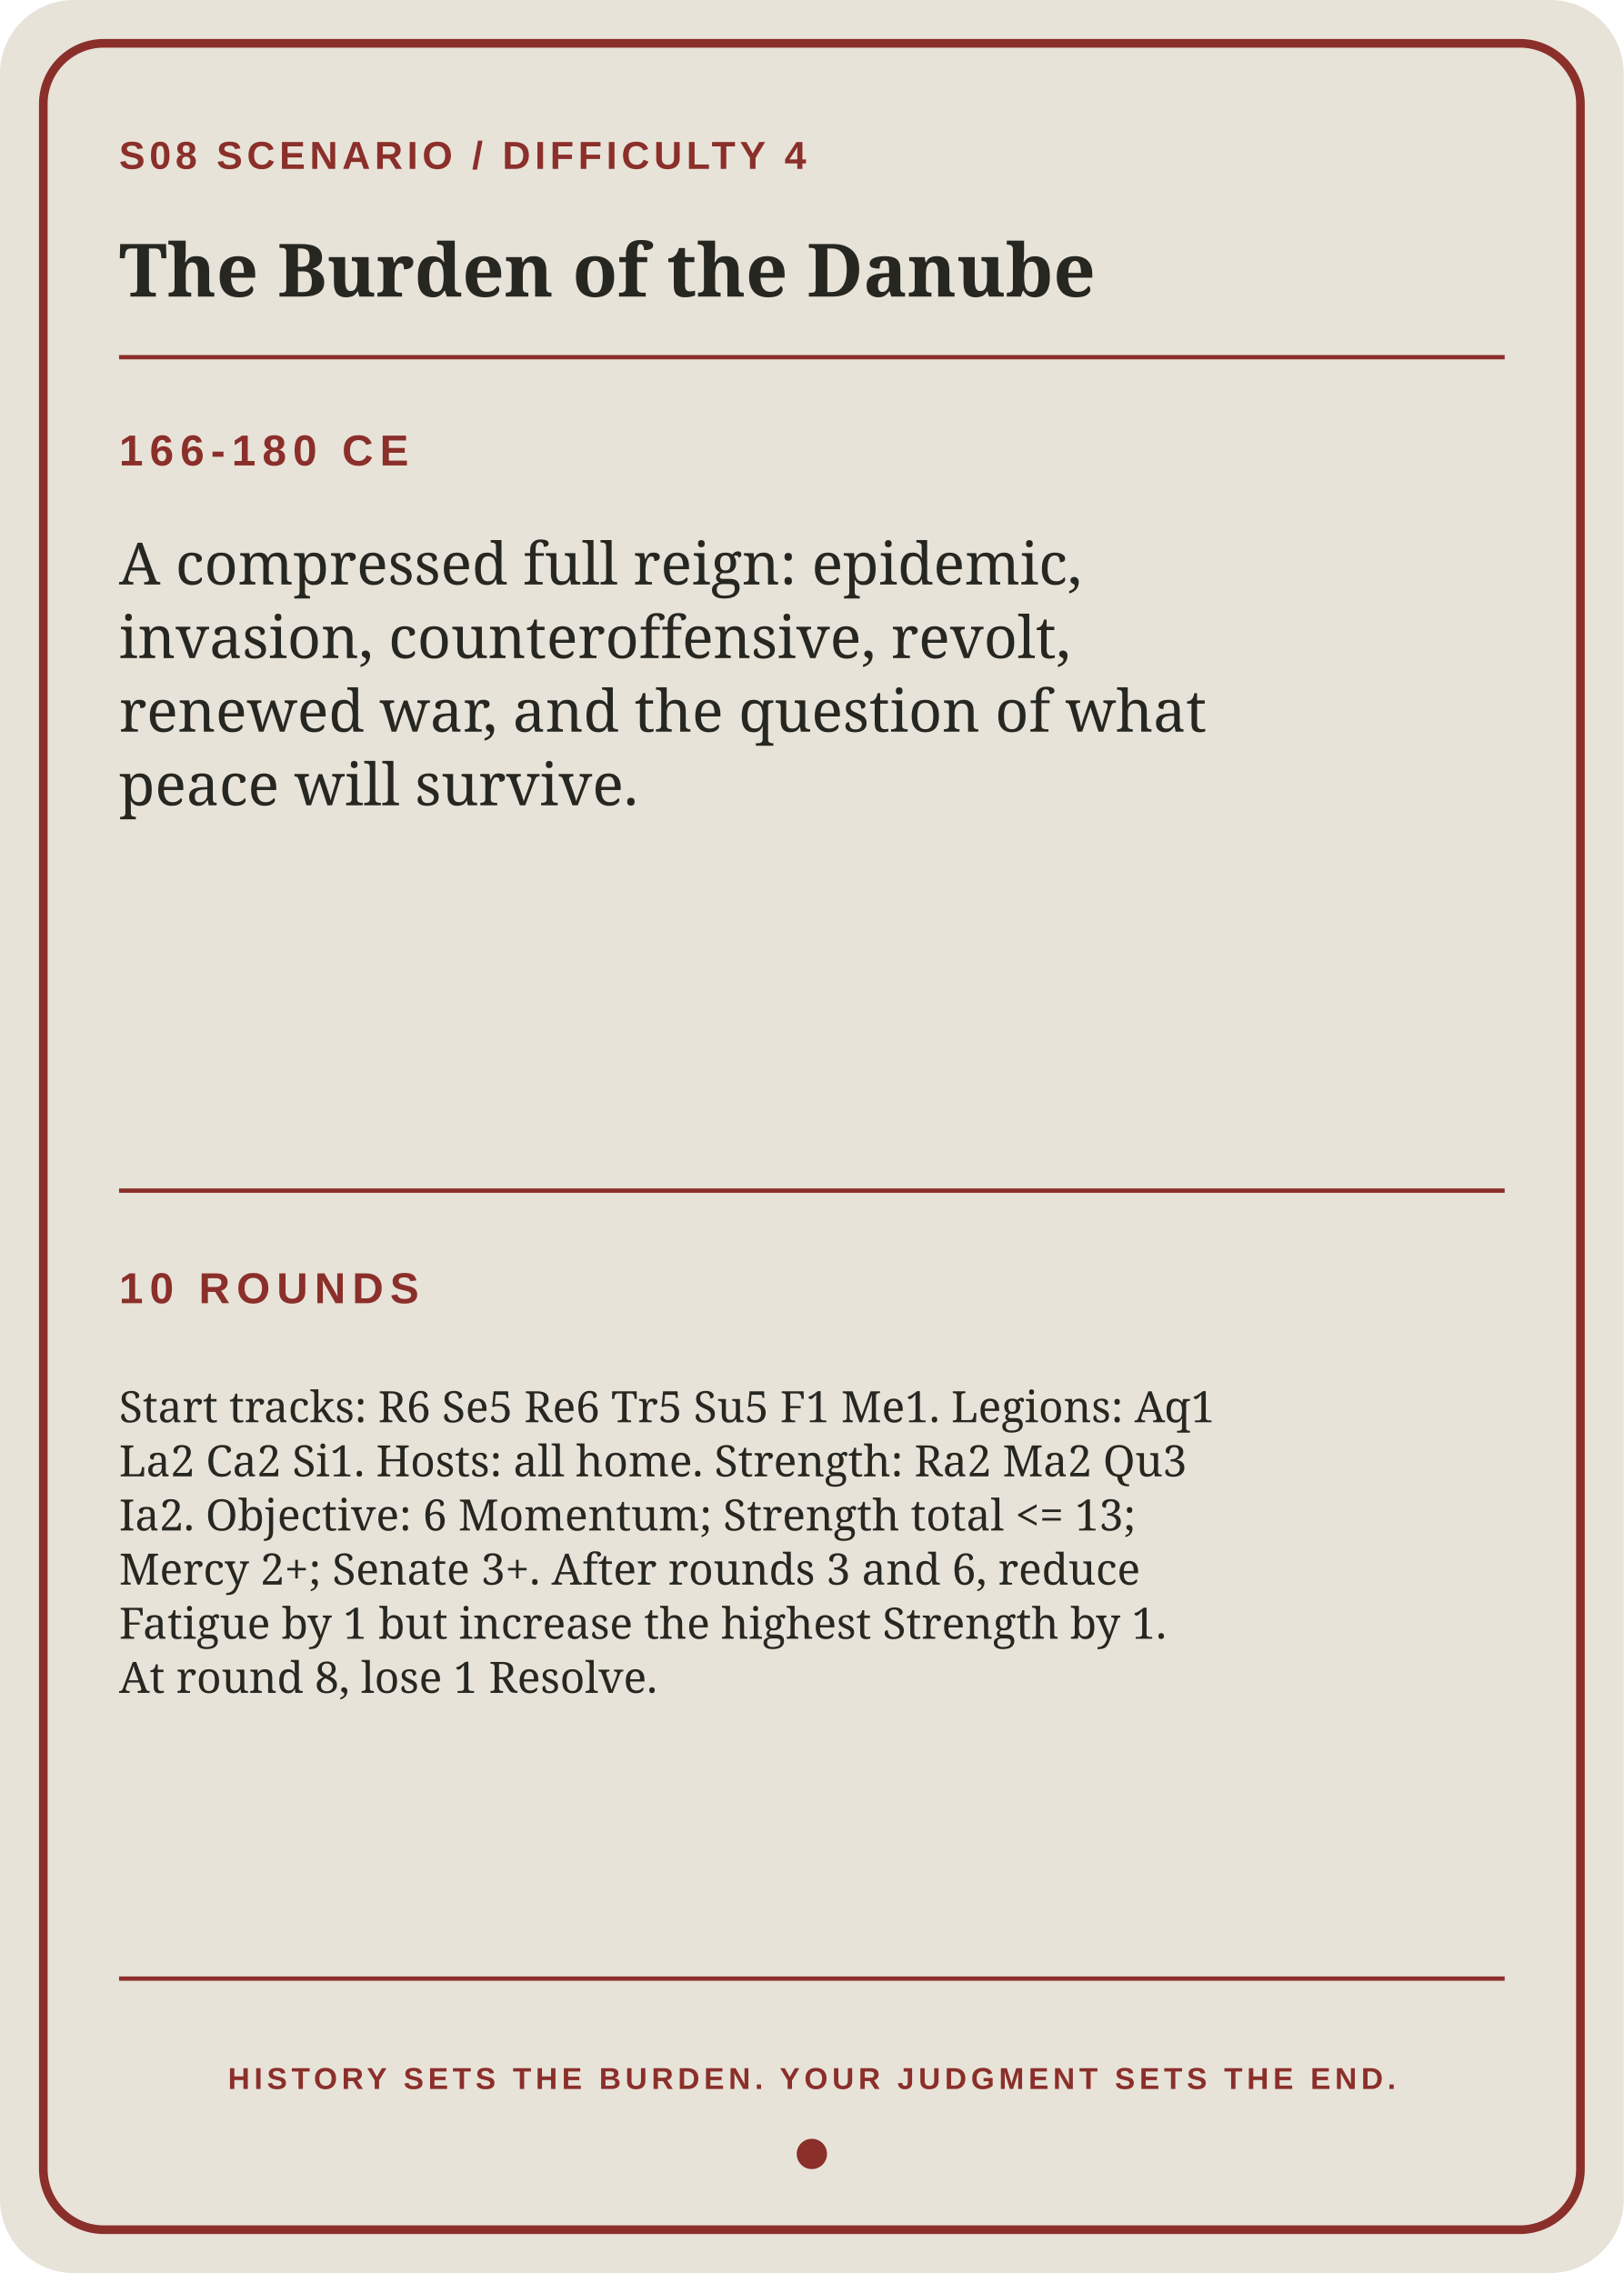
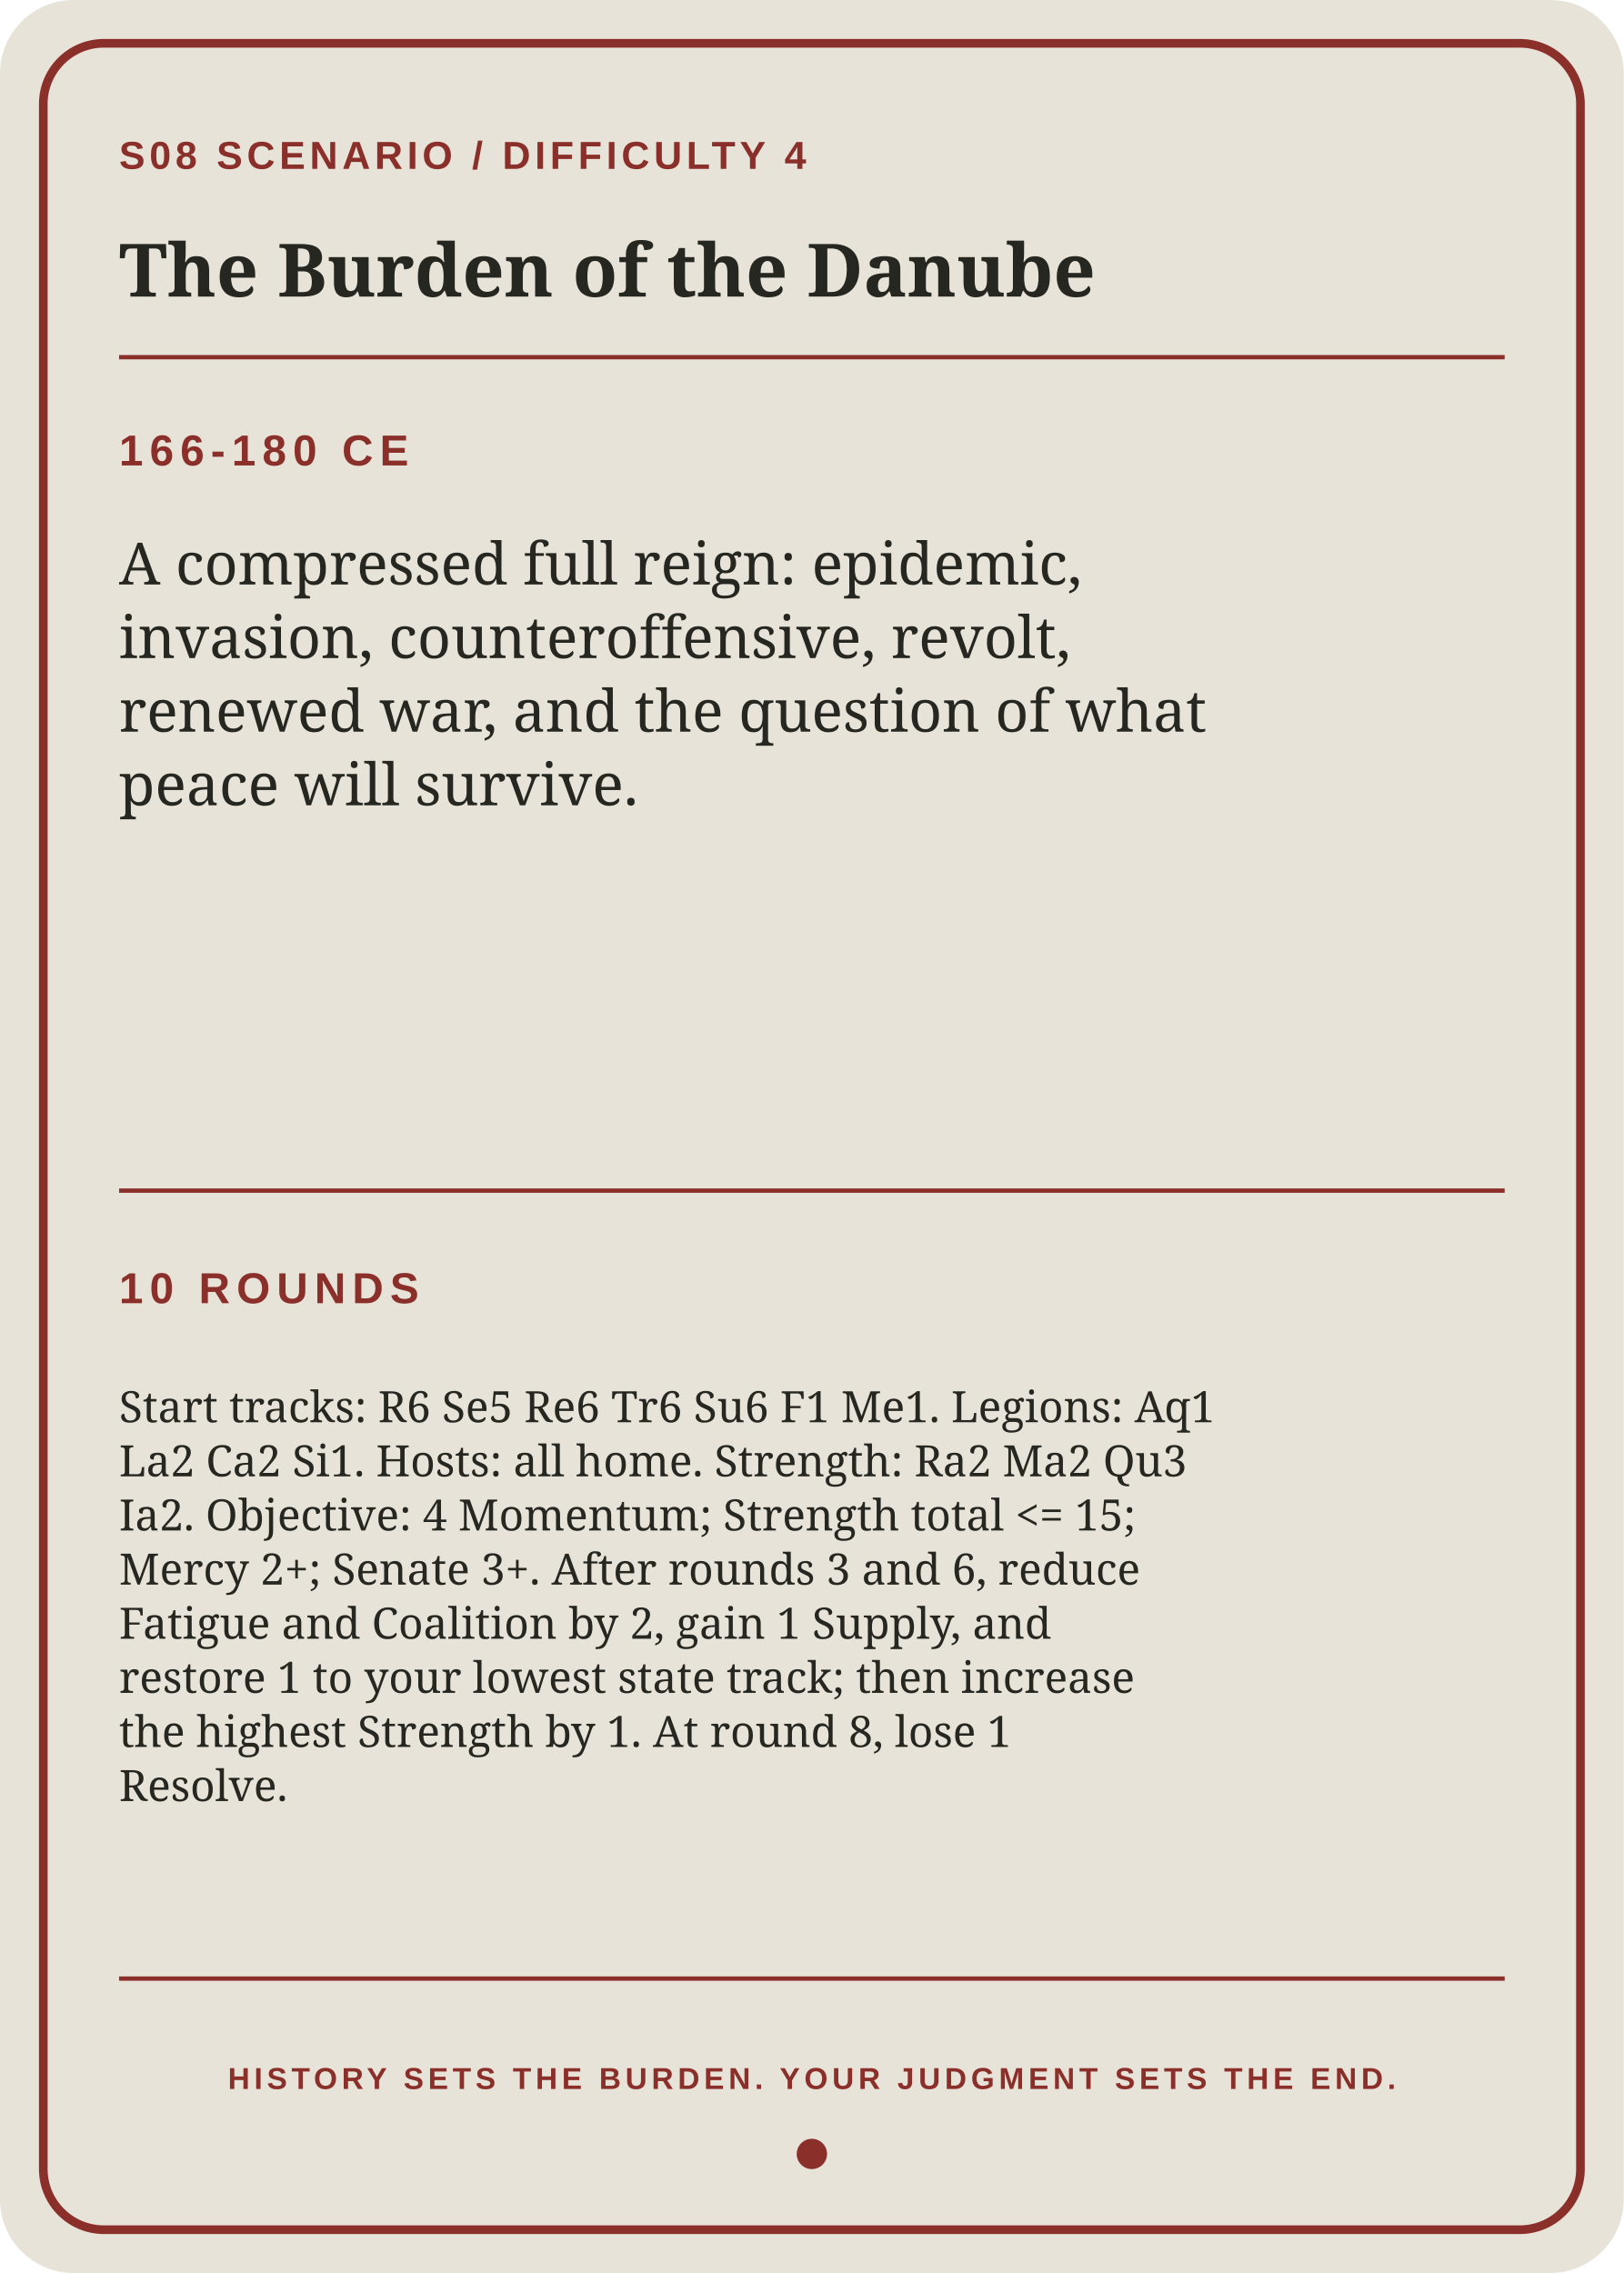
<svg xmlns="http://www.w3.org/2000/svg" width="2.5in" height="3.5in" viewBox="0 0 750 1050">
  <rect width="750" height="1050" rx="34" fill="#e8e3d8" />
  <rect x="20" y="20" width="710" height="1010" rx="28" fill="none" stroke="#8b2f2b" stroke-width="4" />
  <path d="M55 165H695M55 550H695M55 914H695" stroke="#8b2f2b" stroke-width="2" />
  <text x="55" y="78" fill="#8b2f2b" font-family="Arial,sans-serif" font-size="18" font-weight="bold" letter-spacing="2">S08  SCENARIO / DIFFICULTY 4</text>
  <text x="55" y="137" fill="#272722" font-family="Georgia,serif" font-size="34" font-weight="bold">The Burden of the Danube</text>
  <text x="55" y="215" fill="#8b2f2b" font-family="Arial,sans-serif" font-size="20" font-weight="bold" letter-spacing="3">166-180 CE</text>
  <text x="55" y="270" fill="#272722" font-family="Georgia,serif" font-size="27">
    <tspan x="55" dy="0">A compressed full reign: epidemic,</tspan>
    <tspan x="55" dy="34">invasion, counteroffensive, revolt,</tspan>
    <tspan x="55" dy="34">renewed war, and the question of what</tspan>
    <tspan x="55" dy="34">peace will survive.</tspan>
  </text>
  <text x="55" y="602" fill="#8b2f2b" font-family="Arial,sans-serif" font-size="20" font-weight="bold" letter-spacing="3">10 ROUNDS</text>
  <text x="55" y="657" fill="#272722" font-family="Georgia,serif" font-size="20">
-     <tspan x="55" dy="0">Start tracks: R6 Se5 Re6 Tr5 Su5 F1 Me1. Legions: Aq1</tspan>
+     <tspan x="55" dy="0">Start tracks: R6 Se5 Re6 Tr6 Su6 F1 Me1. Legions: Aq1</tspan>
    <tspan x="55" dy="25">La2 Ca2 Si1. Hosts: all home. Strength: Ra2 Ma2 Qu3</tspan>
-     <tspan x="55" dy="25">Ia2. Objective: 6 Momentum; Strength total &lt;= 13;</tspan>
+     <tspan x="55" dy="25">Ia2. Objective: 4 Momentum; Strength total &lt;= 15;</tspan>
    <tspan x="55" dy="25">Mercy 2+; Senate 3+. After rounds 3 and 6, reduce</tspan>
-     <tspan x="55" dy="25">Fatigue by 1 but increase the highest Strength by 1.</tspan>
-     <tspan x="55" dy="25">At round 8, lose 1 Resolve.</tspan>
+     <tspan x="55" dy="25">Fatigue and Coalition by 2, gain 1 Supply, and</tspan>
+     <tspan x="55" dy="25">restore 1 to your lowest state track; then increase</tspan>
+     <tspan x="55" dy="25">the highest Strength by 1. At round 8, lose 1</tspan>
+     <tspan x="55" dy="25">Resolve.</tspan>
  </text>
  <text x="375" y="965" text-anchor="middle" fill="#8b2f2b" font-family="Arial,sans-serif" font-size="14" font-weight="bold" letter-spacing="2">HISTORY SETS THE BURDEN. YOUR JUDGMENT SETS THE END.</text>
  <circle cx="375" cy="995" r="7" fill="#8b2f2b" />
</svg>
